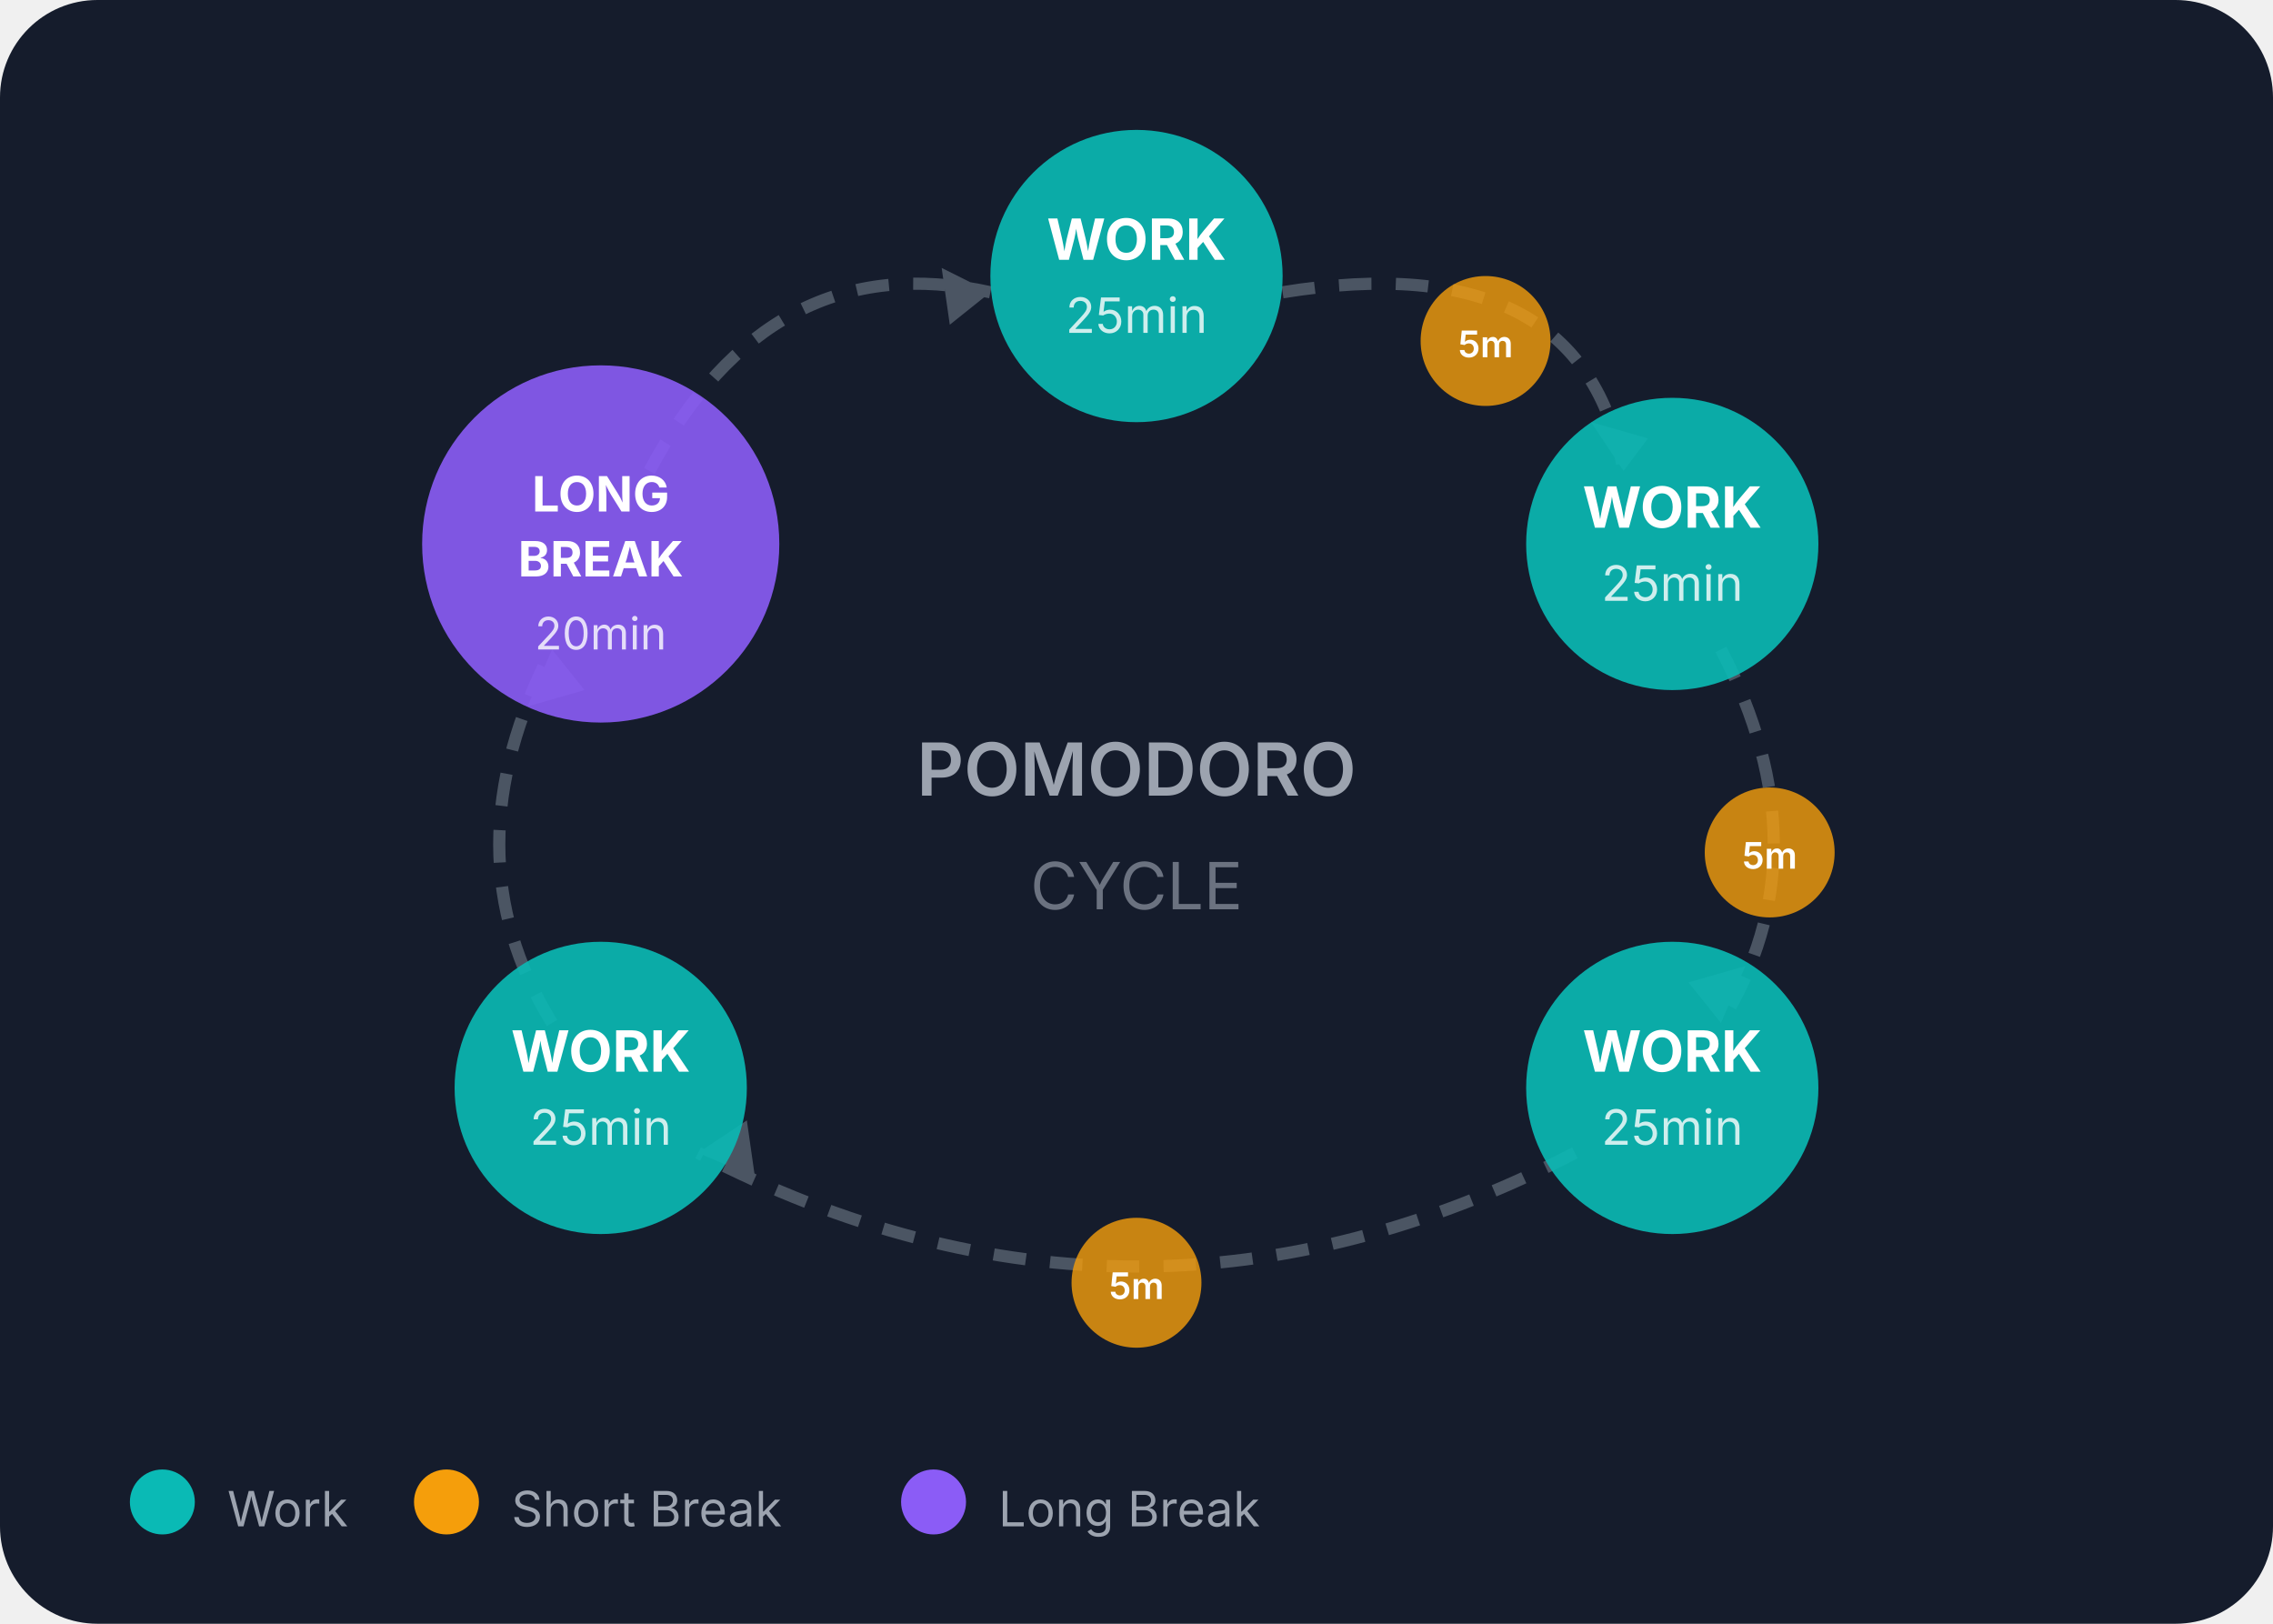
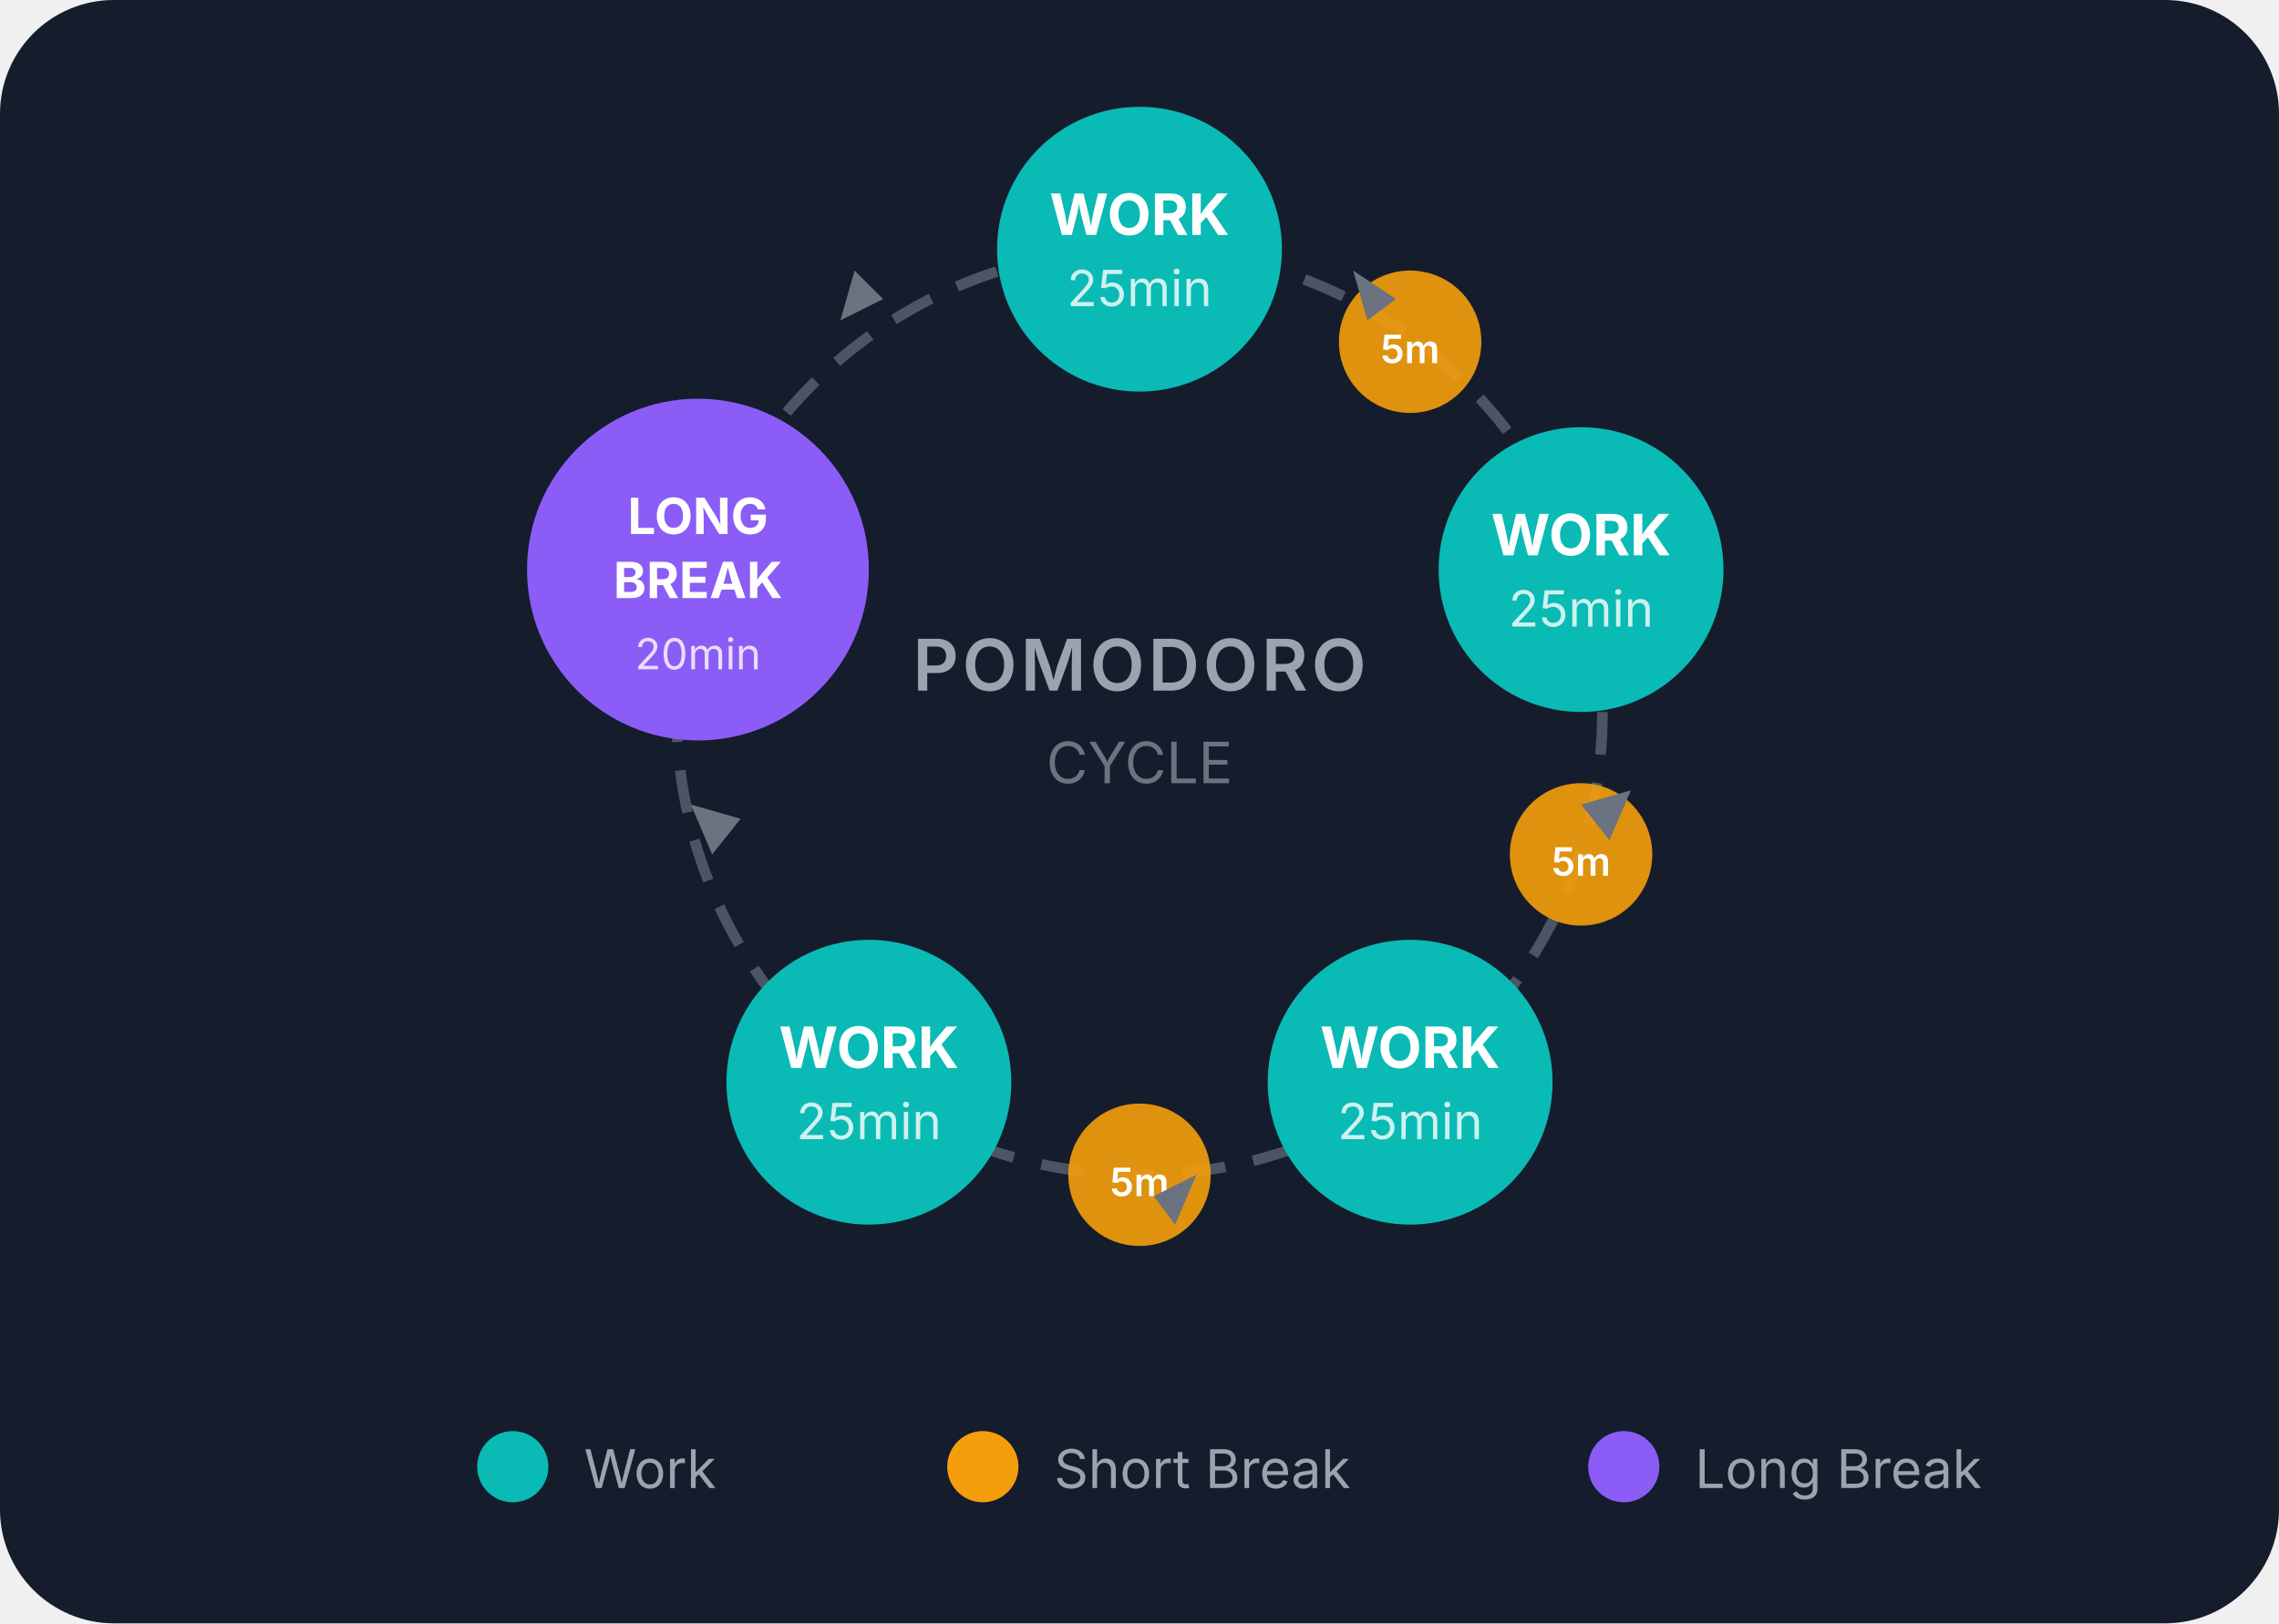
- <svg xmlns="http://www.w3.org/2000/svg" viewBox="0 0 280 200">
-   <rect width="280" height="200" rx="12" fill="#151c2c" />
-   <text x="140" y="98" text-anchor="middle" font-family="Inter, sans-serif" font-size="9" fill="#9ca3af" font-weight="600">POMODORO</text>
-   <text x="140" y="112" text-anchor="middle" font-family="Inter, sans-serif" font-size="8" fill="#6b7280">CYCLE</text>
-   <path d="M 158,36 Q 195,30 200,58" fill="none" stroke="#4b5563" stroke-width="1.5" stroke-dasharray="4,3" />
-   <polygon points="200,58 196,52 203,54" fill="#4b5563" />
-   <path d="M 212,80 Q 225,105 212,126" fill="none" stroke="#4b5563" stroke-width="1.5" stroke-dasharray="4,3" />
-   <polygon points="212,126 215,119 208,121" fill="#4b5563" />
-   <path d="M 194,142 Q 140,170 86,142" fill="none" stroke="#4b5563" stroke-width="1.5" stroke-dasharray="4,3" />
-   <polygon points="86,142 93,145 92,138" fill="#4b5563" />
-   <path d="M 68,126 Q 55,105 68,80" fill="none" stroke="#4b5563" stroke-width="1.5" stroke-dasharray="4,3" />
-   <polygon points="68,80 65,87 72,85" fill="#4b5563" />
-   <path d="M 80,58 Q 95,30 122,36" fill="none" stroke="#4b5563" stroke-width="1.5" stroke-dasharray="4,3" />
-   <polygon points="122,36 116,33 117,40" fill="#4b5563" />
-   <circle cx="140" cy="34" r="18" fill="#0abab5" opacity="0.9" />
-   <text x="140" y="32" text-anchor="middle" font-family="Inter, sans-serif" font-size="7" fill="#fff" font-weight="700">WORK</text>
-   <text x="140" y="41" text-anchor="middle" font-family="Inter, sans-serif" font-size="6" fill="#fff" opacity="0.8">25min</text>
-   <circle cx="183" cy="42" r="8" fill="#f59e0b" opacity="0.8" />
-   <text x="183" y="44" text-anchor="middle" font-family="Inter, sans-serif" font-size="4.5" fill="#fff" font-weight="600">5m</text>
-   <circle cx="206" cy="67" r="18" fill="#0abab5" opacity="0.9" />
-   <text x="206" y="65" text-anchor="middle" font-family="Inter, sans-serif" font-size="7" fill="#fff" font-weight="700">WORK</text>
-   <text x="206" y="74" text-anchor="middle" font-family="Inter, sans-serif" font-size="6" fill="#fff" opacity="0.8">25min</text>
-   <circle cx="218" cy="105" r="8" fill="#f59e0b" opacity="0.8" />
-   <text x="218" y="107" text-anchor="middle" font-family="Inter, sans-serif" font-size="4.5" fill="#fff" font-weight="600">5m</text>
-   <circle cx="206" cy="134" r="18" fill="#0abab5" opacity="0.9" />
-   <text x="206" y="132" text-anchor="middle" font-family="Inter, sans-serif" font-size="7" fill="#fff" font-weight="700">WORK</text>
-   <text x="206" y="141" text-anchor="middle" font-family="Inter, sans-serif" font-size="6" fill="#fff" opacity="0.8">25min</text>
-   <circle cx="140" cy="158" r="8" fill="#f59e0b" opacity="0.8" />
-   <text x="140" y="160" text-anchor="middle" font-family="Inter, sans-serif" font-size="4.5" fill="#fff" font-weight="600">5m</text>
-   <circle cx="74" cy="134" r="18" fill="#0abab5" opacity="0.9" />
-   <text x="74" y="132" text-anchor="middle" font-family="Inter, sans-serif" font-size="7" fill="#fff" font-weight="700">WORK</text>
-   <text x="74" y="141" text-anchor="middle" font-family="Inter, sans-serif" font-size="6" fill="#fff" opacity="0.8">25min</text>
-   <circle cx="74" cy="67" r="22" fill="#8b5cf6" opacity="0.9" />
-   <text x="74" y="63" text-anchor="middle" font-family="Inter, sans-serif" font-size="6" fill="#fff" font-weight="700">LONG</text>
-   <text x="74" y="71" text-anchor="middle" font-family="Inter, sans-serif" font-size="6" fill="#fff" font-weight="700">BREAK</text>
-   <text x="74" y="80" text-anchor="middle" font-family="Inter, sans-serif" font-size="5.5" fill="#fff" opacity="0.8">20min</text>
-   <circle cx="20" cy="185" r="4" fill="#0abab5" />
-   <text x="28" y="188" font-family="Inter, sans-serif" font-size="6" fill="#9ca3af">Work</text>
-   <circle cx="55" cy="185" r="4" fill="#f59e0b" />
-   <text x="63" y="188" font-family="Inter, sans-serif" font-size="6" fill="#9ca3af">Short Break</text>
-   <circle cx="115" cy="185" r="4" fill="#8b5cf6" />
-   <text x="123" y="188" font-family="Inter, sans-serif" font-size="6" fill="#9ca3af">Long Break</text>
+ <svg xmlns="http://www.w3.org/2000/svg" viewBox="0 0 320 228">
+   <rect width="320" height="228" rx="16" fill="#151c2c" />
+   <circle cx="160" cy="100" r="65" fill="none" stroke="#4b5563" stroke-width="1.5" stroke-dasharray="6,4" />
+   <text x="160" y="97" text-anchor="middle" font-family="Inter, sans-serif" font-size="10" fill="#9ca3af" font-weight="600" letter-spacing="0.5">POMODORO</text>
+   <text x="160" y="110" text-anchor="middle" font-family="Inter, sans-serif" font-size="8" fill="#6b7280">CYCLE</text>
+   <circle cx="160" cy="35" r="20" fill="#0abab5" />
+   <text x="160" y="33" text-anchor="middle" font-family="Inter, sans-serif" font-size="8" fill="#fff" font-weight="700">WORK</text>
+   <text x="160" y="43" text-anchor="middle" font-family="Inter, sans-serif" font-size="7" fill="#fff" opacity="0.8">25min</text>
+   <circle cx="198" cy="48" r="10" fill="#f59e0b" opacity="0.9" />
+   <text x="198" y="51" text-anchor="middle" font-family="Inter, sans-serif" font-size="5.5" fill="#fff" font-weight="600">5m</text>
+   <circle cx="222" cy="80" r="20" fill="#0abab5" />
+   <text x="222" y="78" text-anchor="middle" font-family="Inter, sans-serif" font-size="8" fill="#fff" font-weight="700">WORK</text>
+   <text x="222" y="88" text-anchor="middle" font-family="Inter, sans-serif" font-size="7" fill="#fff" opacity="0.8">25min</text>
+   <circle cx="222" cy="120" r="10" fill="#f59e0b" opacity="0.9" />
+   <text x="222" y="123" text-anchor="middle" font-family="Inter, sans-serif" font-size="5.5" fill="#fff" font-weight="600">5m</text>
+   <circle cx="198" cy="152" r="20" fill="#0abab5" />
+   <text x="198" y="150" text-anchor="middle" font-family="Inter, sans-serif" font-size="8" fill="#fff" font-weight="700">WORK</text>
+   <text x="198" y="160" text-anchor="middle" font-family="Inter, sans-serif" font-size="7" fill="#fff" opacity="0.8">25min</text>
+   <circle cx="160" cy="165" r="10" fill="#f59e0b" opacity="0.9" />
+   <text x="160" y="168" text-anchor="middle" font-family="Inter, sans-serif" font-size="5.5" fill="#fff" font-weight="600">5m</text>
+   <circle cx="122" cy="152" r="20" fill="#0abab5" />
+   <text x="122" y="150" text-anchor="middle" font-family="Inter, sans-serif" font-size="8" fill="#fff" font-weight="700">WORK</text>
+   <text x="122" y="160" text-anchor="middle" font-family="Inter, sans-serif" font-size="7" fill="#fff" opacity="0.8">25min</text>
+   <circle cx="98" cy="80" r="24" fill="#8b5cf6" />
+   <text x="98" y="75" text-anchor="middle" font-family="Inter, sans-serif" font-size="7" fill="#fff" font-weight="700">LONG</text>
+   <text x="98" y="84" text-anchor="middle" font-family="Inter, sans-serif" font-size="7" fill="#fff" font-weight="700">BREAK</text>
+   <text x="98" y="94" text-anchor="middle" font-family="Inter, sans-serif" font-size="6" fill="#fff" opacity="0.8">20min</text>
+   <polygon points="196,42 190,38 192,45" fill="#6b7280" />
+   <polygon points="226,118 229,111 222,113" fill="#6b7280" />
+   <polygon points="162,168 168,165 165,172" fill="#6b7280" />
+   <polygon points="100,120 97,113 104,115" fill="#6b7280" />
+   <polygon points="124,42 118,45 120,38" fill="#6b7280" />
+   <circle cx="72" cy="206" r="5" fill="#0abab5" />
+   <text x="82" y="209" font-family="Inter, sans-serif" font-size="7.5" fill="#9ca3af">Work</text>
+   <circle cx="138" cy="206" r="5" fill="#f59e0b" />
+   <text x="148" y="209" font-family="Inter, sans-serif" font-size="7.5" fill="#9ca3af">Short Break</text>
+   <circle cx="228" cy="206" r="5" fill="#8b5cf6" />
+   <text x="238" y="209" font-family="Inter, sans-serif" font-size="7.5" fill="#9ca3af">Long Break</text>
</svg>
